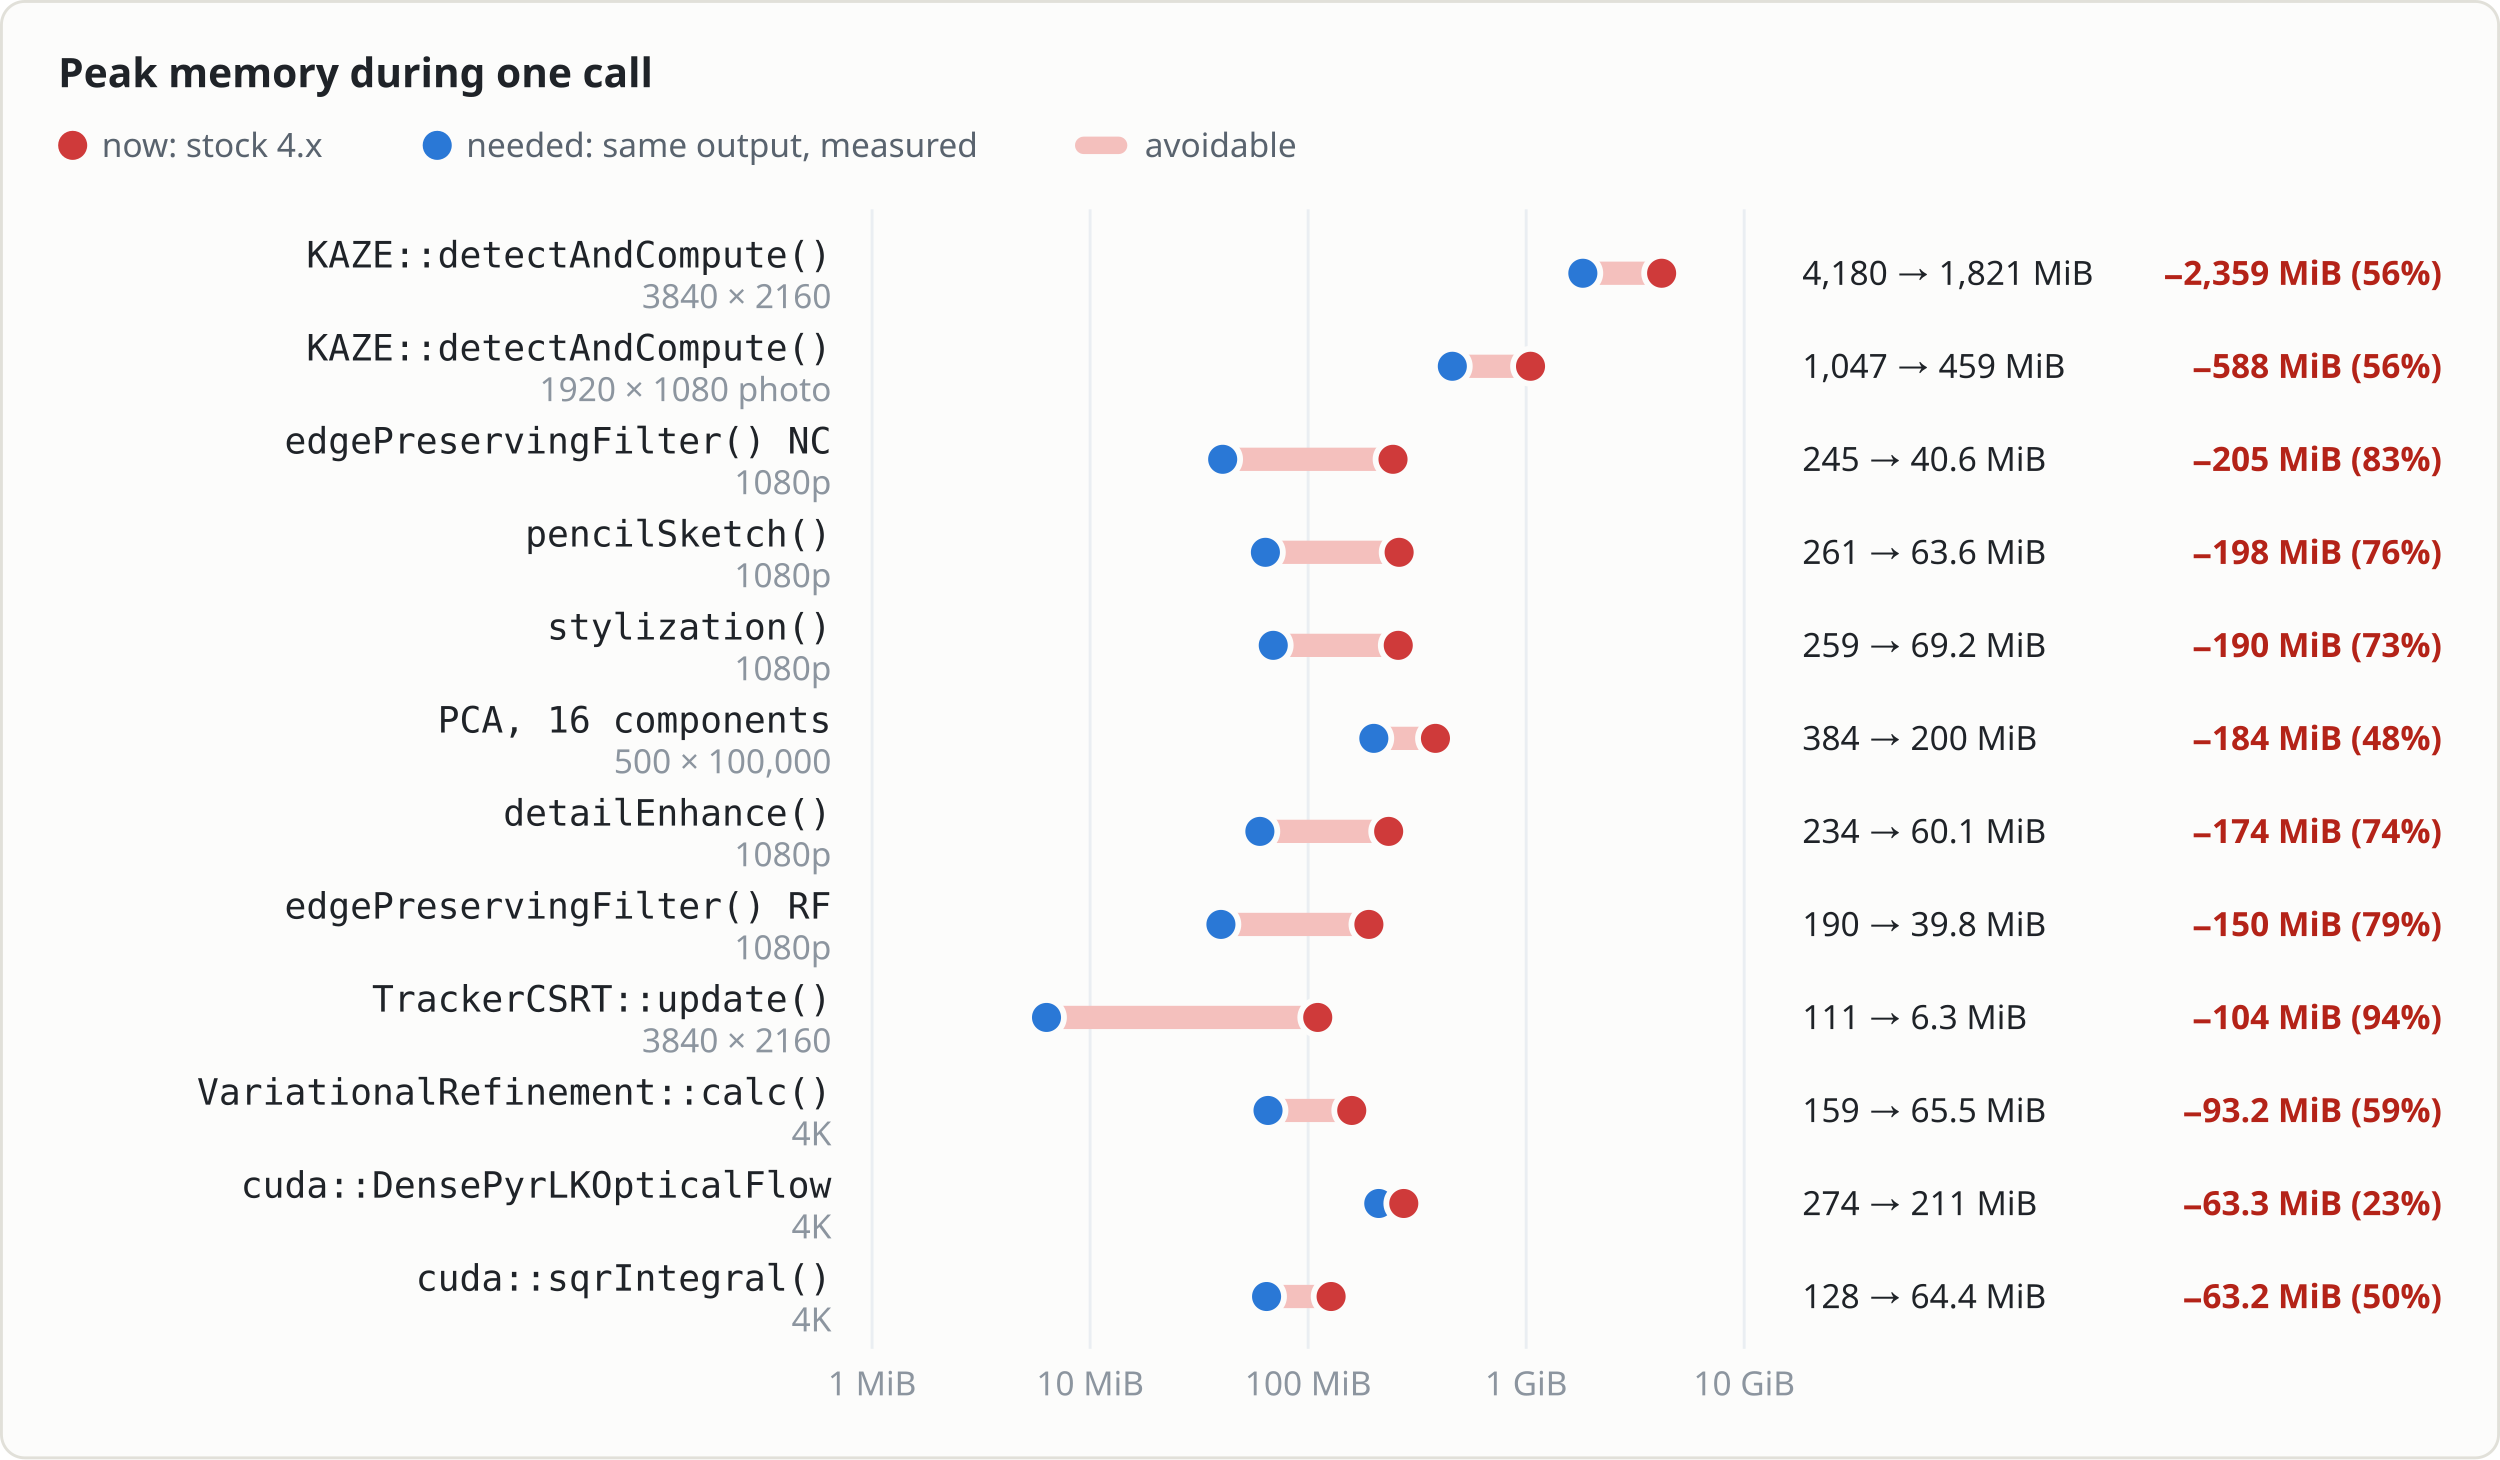
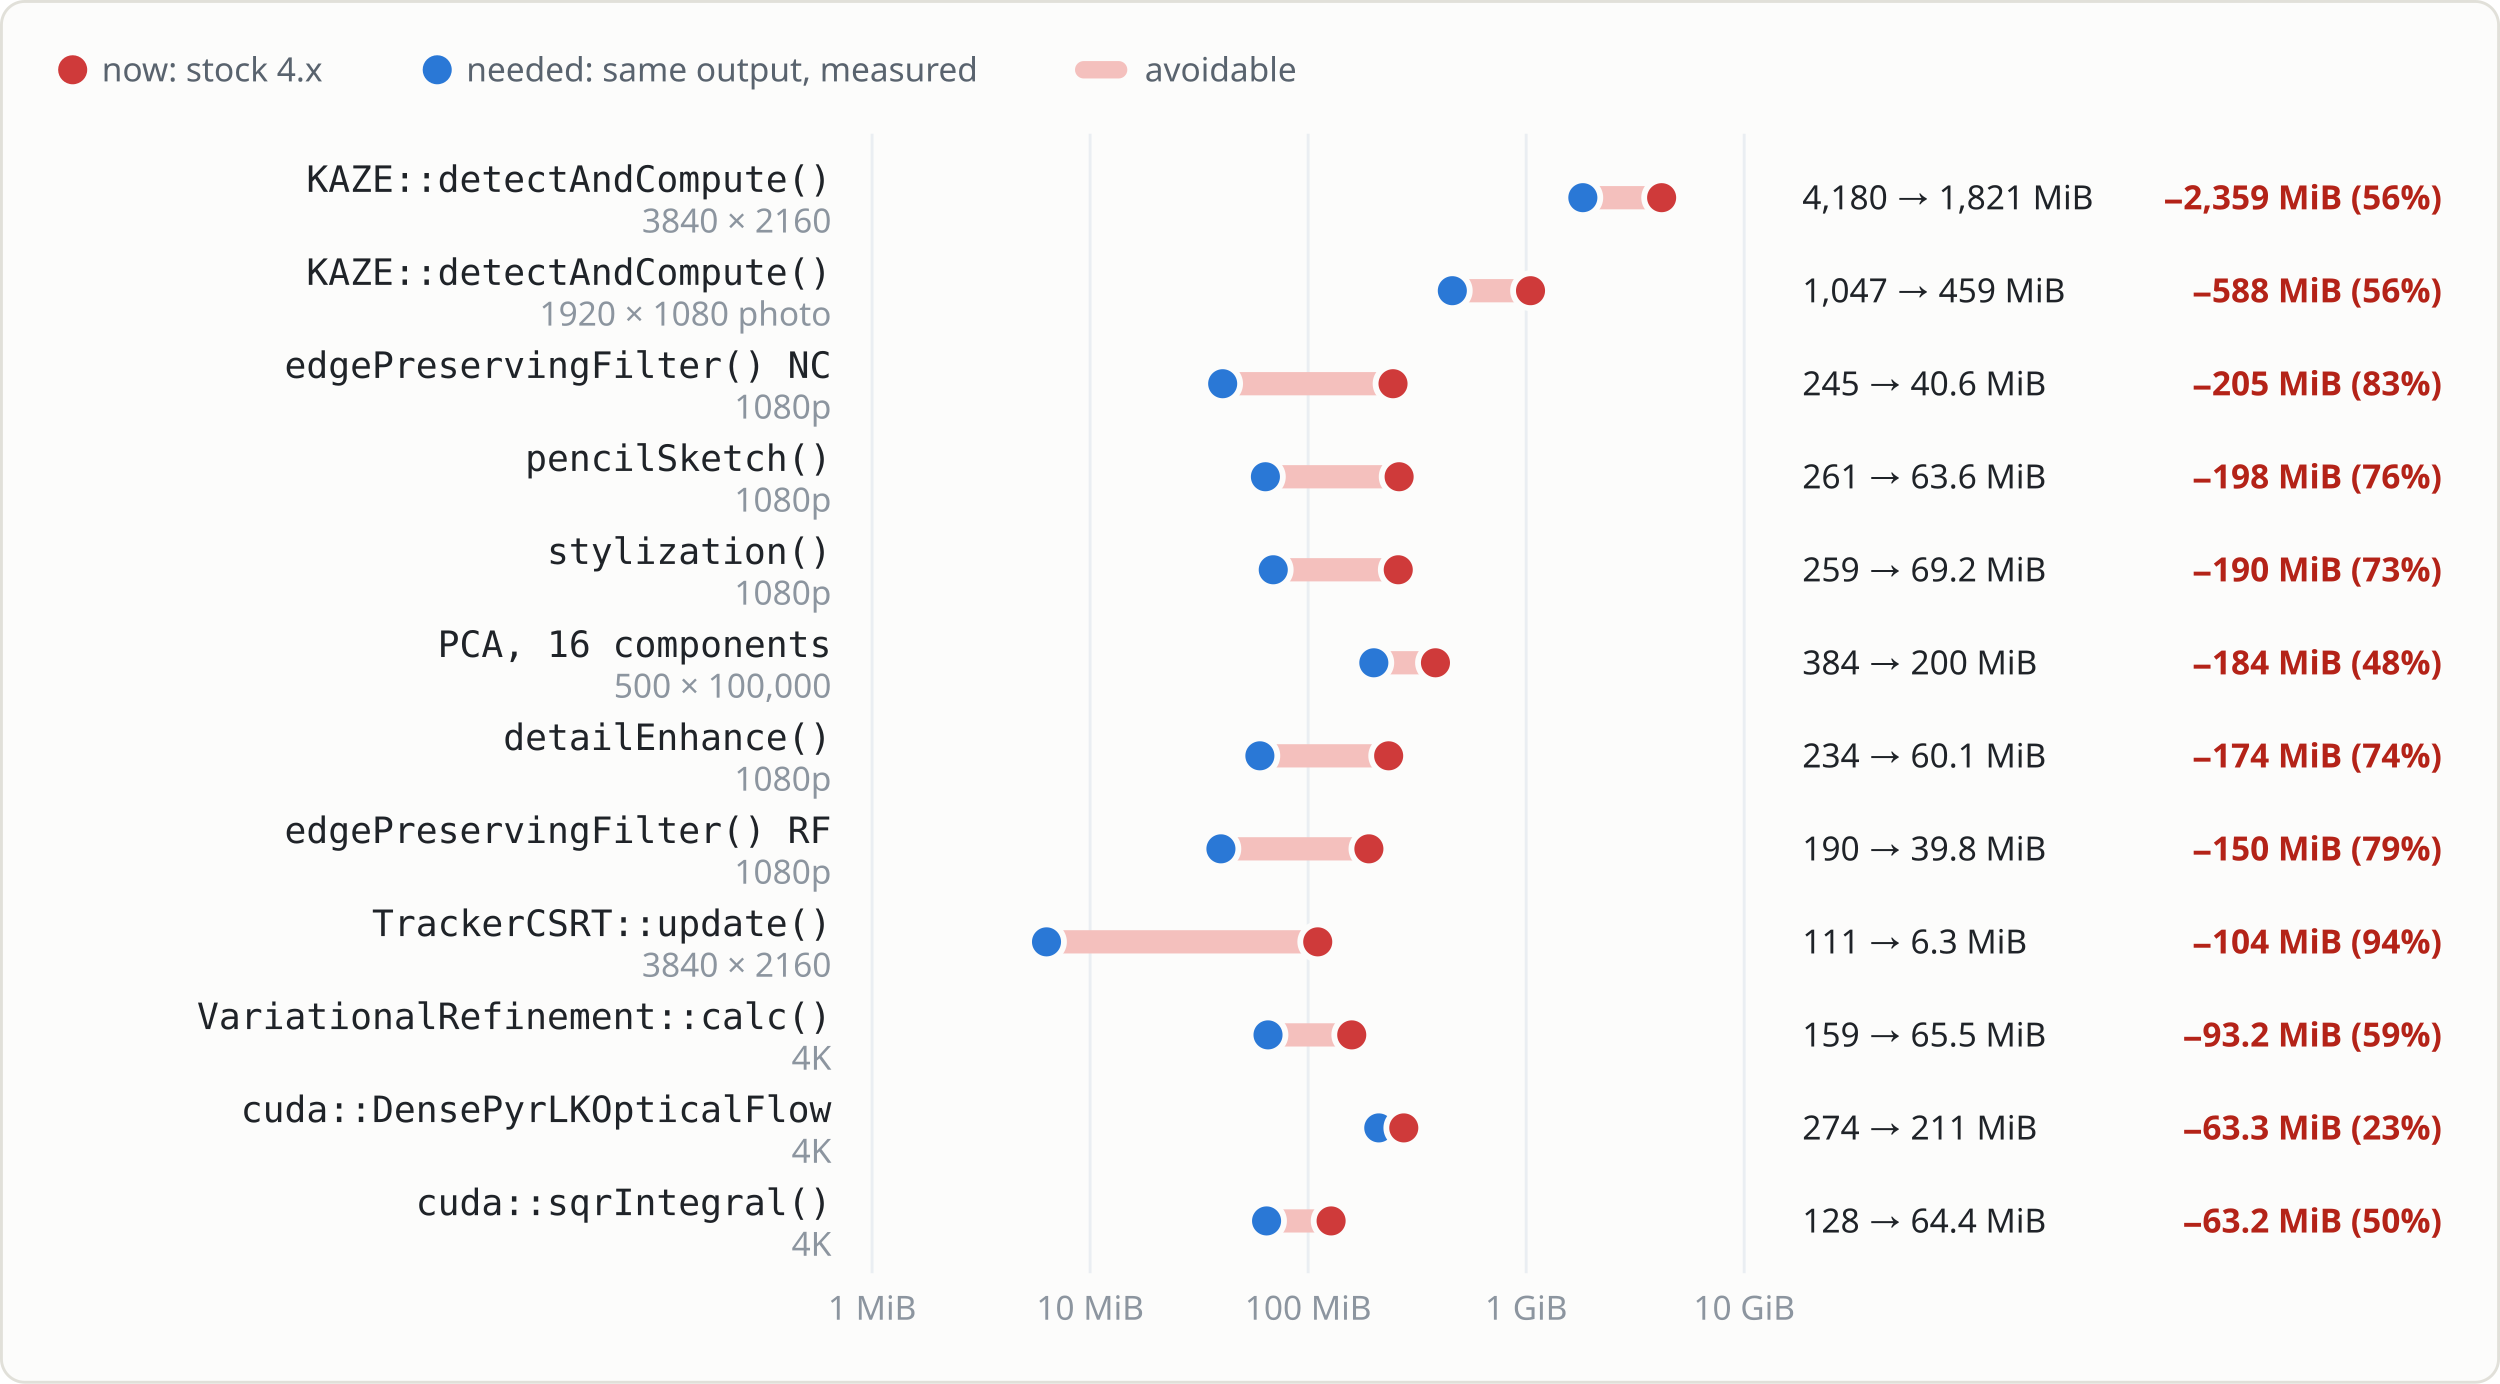
- <svg xmlns="http://www.w3.org/2000/svg" width="860" height="502" viewBox="0 0 860 502" role="img">
+ <svg xmlns="http://www.w3.org/2000/svg" width="860" height="476" viewBox="0 0 860 476" role="img">
  <style>.bg{fill:#fcfcfb;stroke:#e1e0d9}.ink{fill:#1f2328}.ink2{fill:#59636e}.muted{fill:#8c959f}.grid{stroke:#eaeef2}.axis{stroke:#d1d9e0}.need{fill:#2a78d6;stroke:#fcfcfb}.now{fill:#cf3a3a;stroke:#fcfcfb}.gap{stroke:#f4c0bd}.gapt{fill:#b42318}.sw-need{fill:#2a78d6}.sw-now{fill:#cf3a3a}.sw-gap{fill:#f4c0bd}@media (prefers-color-scheme: dark){.bg{fill:#151b23;stroke:#30363d}.ink{fill:#e6edf3}.ink2{fill:#9198a1}.muted{fill:#7d8590}.grid{stroke:#262c36}.axis{stroke:#3d444d}.need{fill:#4493f8;stroke:#151b23}.now{fill:#f05d5d;stroke:#151b23}.gap{stroke:#5c2a2a}.gapt{fill:#ff8a80}.sw-need{fill:#4493f8}.sw-now{fill:#f05d5d}.sw-gap{fill:#5c2a2a}}text{font-family:-apple-system, BlinkMacSystemFont, "Segoe UI", "Noto Sans", Helvetica, Arial, sans-serif;font-size:13px}.mono{font-family:ui-monospace, SFMono-Regular, "SF Mono", Menlo, Consolas, monospace;font-size:12.5px}.small{font-size:11.5px}.b{font-weight:600}.title{font-size:14px;font-weight:600}</style>
-   <rect class="bg" x="0.5" y="0.5" width="859" height="501" rx="8" />
-   <text class="ink title" x="20.0" y="30.0" text-anchor="start">Peak memory during one call</text>
-   <circle class="sw-now" cx="25" cy="50" r="5" />
-   <text class="ink2 small" x="35.0" y="54.0" text-anchor="start">now: stock 4.x</text>
-   <circle class="sw-need" cx="150.4" cy="50" r="5" />
-   <text class="ink2 small" x="160.4" y="54.0" text-anchor="start">needed: same output, measured</text>
-   <rect class="sw-gap" x="369.8" y="47" width="18" height="6" rx="3" />
-   <text class="ink2 small" x="393.8" y="54.0" text-anchor="start">avoidable</text>
-   <line class="grid" x1="300.0" y1="72" x2="300.0" y2="464" stroke-width="1" />
-   <text class="muted small" x="300.0" y="480.0" text-anchor="middle">1 MiB</text>
-   <line class="grid" x1="375.0" y1="72" x2="375.0" y2="464" stroke-width="1" />
-   <text class="muted small" x="375.0" y="480.0" text-anchor="middle">10 MiB</text>
-   <line class="grid" x1="450.0" y1="72" x2="450.0" y2="464" stroke-width="1" />
-   <text class="muted small" x="450.0" y="480.0" text-anchor="middle">100 MiB</text>
-   <line class="grid" x1="525.0" y1="72" x2="525.0" y2="464" stroke-width="1" />
-   <text class="muted small" x="525.0" y="480.0" text-anchor="middle">1 GiB</text>
-   <line class="grid" x1="600.0" y1="72" x2="600.0" y2="464" stroke-width="1" />
-   <text class="muted small" x="600.0" y="480.0" text-anchor="middle">10 GiB</text>
-   <text class="mono ink" x="286.0" y="92.0" text-anchor="end">KAZE::detectAndCompute()</text>
-   <text class="muted small" x="286.0" y="106.0" text-anchor="end">3840 × 2160</text>
-   <line class="gap" x1="544.5" y1="94.0" x2="571.6" y2="94.0" stroke-width="8" stroke-linecap="round" />
-   <circle class="need" cx="544.5" cy="94.0" r="6" stroke-width="2" />
-   <circle class="now" cx="571.6" cy="94.0" r="6" stroke-width="2" />
-   <text class="ink small" x="620.0" y="98.0" text-anchor="start">4,180 → 1,821 MiB</text>
-   <text class="gapt small b" x="840.0" y="98.0" text-anchor="end">−2,359 MiB (56%)</text>
-   <text class="mono ink" x="286.0" y="124.0" text-anchor="end">KAZE::detectAndCompute()</text>
-   <text class="muted small" x="286.0" y="138.0" text-anchor="end">1920 × 1080 photo</text>
-   <line class="gap" x1="499.6" y1="126.0" x2="526.5" y2="126.0" stroke-width="8" stroke-linecap="round" />
-   <circle class="need" cx="499.6" cy="126.0" r="6" stroke-width="2" />
-   <circle class="now" cx="526.5" cy="126.0" r="6" stroke-width="2" />
-   <text class="ink small" x="620.0" y="130.0" text-anchor="start">1,047 → 459 MiB</text>
-   <text class="gapt small b" x="840.0" y="130.0" text-anchor="end">−588 MiB (56%)</text>
-   <text class="mono ink" x="286.0" y="156.0" text-anchor="end">edgePreservingFilter() NC</text>
-   <text class="muted small" x="286.0" y="170.0" text-anchor="end">1080p</text>
-   <line class="gap" x1="420.6" y1="158.0" x2="479.2" y2="158.0" stroke-width="8" stroke-linecap="round" />
-   <circle class="need" cx="420.6" cy="158.0" r="6" stroke-width="2" />
-   <circle class="now" cx="479.2" cy="158.0" r="6" stroke-width="2" />
-   <text class="ink small" x="620.0" y="162.0" text-anchor="start">245 → 40.6 MiB</text>
-   <text class="gapt small b" x="840.0" y="162.0" text-anchor="end">−205 MiB (83%)</text>
-   <text class="mono ink" x="286.0" y="188.0" text-anchor="end">pencilSketch()</text>
-   <text class="muted small" x="286.0" y="202.0" text-anchor="end">1080p</text>
-   <line class="gap" x1="435.3" y1="190.0" x2="481.3" y2="190.0" stroke-width="8" stroke-linecap="round" />
-   <circle class="need" cx="435.3" cy="190.0" r="6" stroke-width="2" />
-   <circle class="now" cx="481.3" cy="190.0" r="6" stroke-width="2" />
-   <text class="ink small" x="620.0" y="194.0" text-anchor="start">261 → 63.6 MiB</text>
-   <text class="gapt small b" x="840.0" y="194.0" text-anchor="end">−198 MiB (76%)</text>
-   <text class="mono ink" x="286.0" y="220.0" text-anchor="end">stylization()</text>
-   <text class="muted small" x="286.0" y="234.0" text-anchor="end">1080p</text>
-   <line class="gap" x1="438.0" y1="222.0" x2="481.0" y2="222.0" stroke-width="8" stroke-linecap="round" />
-   <circle class="need" cx="438.0" cy="222.0" r="6" stroke-width="2" />
-   <circle class="now" cx="481.0" cy="222.0" r="6" stroke-width="2" />
-   <text class="ink small" x="620.0" y="226.0" text-anchor="start">259 → 69.2 MiB</text>
-   <text class="gapt small b" x="840.0" y="226.0" text-anchor="end">−190 MiB (73%)</text>
-   <text class="mono ink" x="286.0" y="252.0" text-anchor="end">PCA, 16 components</text>
-   <text class="muted small" x="286.0" y="266.0" text-anchor="end">500 × 100,000</text>
-   <line class="gap" x1="472.6" y1="254.0" x2="493.8" y2="254.0" stroke-width="8" stroke-linecap="round" />
-   <circle class="need" cx="472.6" cy="254.0" r="6" stroke-width="2" />
-   <circle class="now" cx="493.8" cy="254.0" r="6" stroke-width="2" />
-   <text class="ink small" x="620.0" y="258.0" text-anchor="start">384 → 200 MiB</text>
-   <text class="gapt small b" x="840.0" y="258.0" text-anchor="end">−184 MiB (48%)</text>
-   <text class="mono ink" x="286.0" y="284.0" text-anchor="end">detailEnhance()</text>
-   <text class="muted small" x="286.0" y="298.0" text-anchor="end">1080p</text>
-   <line class="gap" x1="433.4" y1="286.0" x2="477.7" y2="286.0" stroke-width="8" stroke-linecap="round" />
-   <circle class="need" cx="433.4" cy="286.0" r="6" stroke-width="2" />
-   <circle class="now" cx="477.7" cy="286.0" r="6" stroke-width="2" />
-   <text class="ink small" x="620.0" y="290.0" text-anchor="start">234 → 60.1 MiB</text>
-   <text class="gapt small b" x="840.0" y="290.0" text-anchor="end">−174 MiB (74%)</text>
-   <text class="mono ink" x="286.0" y="316.0" text-anchor="end">edgePreservingFilter() RF</text>
-   <text class="muted small" x="286.0" y="330.0" text-anchor="end">1080p</text>
-   <line class="gap" x1="420.0" y1="318.0" x2="470.9" y2="318.0" stroke-width="8" stroke-linecap="round" />
-   <circle class="need" cx="420.0" cy="318.0" r="6" stroke-width="2" />
-   <circle class="now" cx="470.9" cy="318.0" r="6" stroke-width="2" />
-   <text class="ink small" x="620.0" y="322.0" text-anchor="start">190 → 39.8 MiB</text>
-   <text class="gapt small b" x="840.0" y="322.0" text-anchor="end">−150 MiB (79%)</text>
-   <text class="mono ink" x="286.0" y="348.0" text-anchor="end">TrackerCSRT::update()</text>
-   <text class="muted small" x="286.0" y="362.0" text-anchor="end">3840 × 2160</text>
-   <line class="gap" x1="360.0" y1="350.0" x2="453.3" y2="350.0" stroke-width="8" stroke-linecap="round" />
-   <circle class="need" cx="360.0" cy="350.0" r="6" stroke-width="2" />
-   <circle class="now" cx="453.3" cy="350.0" r="6" stroke-width="2" />
-   <text class="ink small" x="620.0" y="354.0" text-anchor="start">111 → 6.3 MiB</text>
-   <text class="gapt small b" x="840.0" y="354.0" text-anchor="end">−104 MiB (94%)</text>
-   <text class="mono ink" x="286.0" y="380.0" text-anchor="end">VariationalRefinement::calc()</text>
-   <text class="muted small" x="286.0" y="394.0" text-anchor="end">4K</text>
-   <line class="gap" x1="436.2" y1="382.0" x2="465.0" y2="382.0" stroke-width="8" stroke-linecap="round" />
-   <circle class="need" cx="436.2" cy="382.0" r="6" stroke-width="2" />
-   <circle class="now" cx="465.0" cy="382.0" r="6" stroke-width="2" />
-   <text class="ink small" x="620.0" y="386.0" text-anchor="start">159 → 65.5 MiB</text>
-   <text class="gapt small b" x="840.0" y="386.0" text-anchor="end">−93.2 MiB (59%)</text>
-   <text class="mono ink" x="286.0" y="412.0" text-anchor="end">cuda::DensePyrLKOpticalFlow</text>
-   <text class="muted small" x="286.0" y="426.0" text-anchor="end">4K</text>
-   <line class="gap" x1="474.3" y1="414.0" x2="482.9" y2="414.0" stroke-width="8" stroke-linecap="round" />
-   <circle class="need" cx="474.3" cy="414.0" r="6" stroke-width="2" />
-   <circle class="now" cx="482.9" cy="414.0" r="6" stroke-width="2" />
-   <text class="ink small" x="620.0" y="418.0" text-anchor="start">274 → 211 MiB</text>
-   <text class="gapt small b" x="840.0" y="418.0" text-anchor="end">−63.3 MiB (23%)</text>
-   <text class="mono ink" x="286.0" y="444.0" text-anchor="end">cuda::sqrIntegral()</text>
-   <text class="muted small" x="286.0" y="458.0" text-anchor="end">4K</text>
-   <line class="gap" x1="435.7" y1="446.0" x2="457.9" y2="446.0" stroke-width="8" stroke-linecap="round" />
-   <circle class="need" cx="435.7" cy="446.0" r="6" stroke-width="2" />
-   <circle class="now" cx="457.9" cy="446.0" r="6" stroke-width="2" />
-   <text class="ink small" x="620.0" y="450.0" text-anchor="start">128 → 64.4 MiB</text>
-   <text class="gapt small b" x="840.0" y="450.0" text-anchor="end">−63.2 MiB (50%)</text>
+   <rect class="bg" x="0.5" y="0.5" width="859" height="475" rx="8" />
+   <circle class="sw-now" cx="25" cy="24" r="5" />
+   <text class="ink2 small" x="35.0" y="28.0" text-anchor="start">now: stock 4.x</text>
+   <circle class="sw-need" cx="150.4" cy="24" r="5" />
+   <text class="ink2 small" x="160.4" y="28.0" text-anchor="start">needed: same output, measured</text>
+   <rect class="sw-gap" x="369.8" y="21" width="18" height="6" rx="3" />
+   <text class="ink2 small" x="393.8" y="28.0" text-anchor="start">avoidable</text>
+   <line class="grid" x1="300.0" y1="46" x2="300.0" y2="438" stroke-width="1" />
+   <text class="muted small" x="300.0" y="454.0" text-anchor="middle">1 MiB</text>
+   <line class="grid" x1="375.0" y1="46" x2="375.0" y2="438" stroke-width="1" />
+   <text class="muted small" x="375.0" y="454.0" text-anchor="middle">10 MiB</text>
+   <line class="grid" x1="450.0" y1="46" x2="450.0" y2="438" stroke-width="1" />
+   <text class="muted small" x="450.0" y="454.0" text-anchor="middle">100 MiB</text>
+   <line class="grid" x1="525.0" y1="46" x2="525.0" y2="438" stroke-width="1" />
+   <text class="muted small" x="525.0" y="454.0" text-anchor="middle">1 GiB</text>
+   <line class="grid" x1="600.0" y1="46" x2="600.0" y2="438" stroke-width="1" />
+   <text class="muted small" x="600.0" y="454.0" text-anchor="middle">10 GiB</text>
+   <text class="mono ink" x="286.0" y="66.0" text-anchor="end">KAZE::detectAndCompute()</text>
+   <text class="muted small" x="286.0" y="80.0" text-anchor="end">3840 × 2160</text>
+   <line class="gap" x1="544.5" y1="68.0" x2="571.6" y2="68.0" stroke-width="8" stroke-linecap="round" />
+   <circle class="need" cx="544.5" cy="68.0" r="6" stroke-width="2" />
+   <circle class="now" cx="571.6" cy="68.0" r="6" stroke-width="2" />
+   <text class="ink small" x="620.0" y="72.0" text-anchor="start">4,180 → 1,821 MiB</text>
+   <text class="gapt small b" x="840.0" y="72.0" text-anchor="end">−2,359 MiB (56%)</text>
+   <text class="mono ink" x="286.0" y="98.0" text-anchor="end">KAZE::detectAndCompute()</text>
+   <text class="muted small" x="286.0" y="112.0" text-anchor="end">1920 × 1080 photo</text>
+   <line class="gap" x1="499.6" y1="100.0" x2="526.5" y2="100.0" stroke-width="8" stroke-linecap="round" />
+   <circle class="need" cx="499.6" cy="100.0" r="6" stroke-width="2" />
+   <circle class="now" cx="526.5" cy="100.0" r="6" stroke-width="2" />
+   <text class="ink small" x="620.0" y="104.0" text-anchor="start">1,047 → 459 MiB</text>
+   <text class="gapt small b" x="840.0" y="104.0" text-anchor="end">−588 MiB (56%)</text>
+   <text class="mono ink" x="286.0" y="130.0" text-anchor="end">edgePreservingFilter() NC</text>
+   <text class="muted small" x="286.0" y="144.0" text-anchor="end">1080p</text>
+   <line class="gap" x1="420.6" y1="132.0" x2="479.2" y2="132.0" stroke-width="8" stroke-linecap="round" />
+   <circle class="need" cx="420.6" cy="132.0" r="6" stroke-width="2" />
+   <circle class="now" cx="479.2" cy="132.0" r="6" stroke-width="2" />
+   <text class="ink small" x="620.0" y="136.0" text-anchor="start">245 → 40.6 MiB</text>
+   <text class="gapt small b" x="840.0" y="136.0" text-anchor="end">−205 MiB (83%)</text>
+   <text class="mono ink" x="286.0" y="162.0" text-anchor="end">pencilSketch()</text>
+   <text class="muted small" x="286.0" y="176.0" text-anchor="end">1080p</text>
+   <line class="gap" x1="435.3" y1="164.0" x2="481.3" y2="164.0" stroke-width="8" stroke-linecap="round" />
+   <circle class="need" cx="435.3" cy="164.0" r="6" stroke-width="2" />
+   <circle class="now" cx="481.3" cy="164.0" r="6" stroke-width="2" />
+   <text class="ink small" x="620.0" y="168.0" text-anchor="start">261 → 63.6 MiB</text>
+   <text class="gapt small b" x="840.0" y="168.0" text-anchor="end">−198 MiB (76%)</text>
+   <text class="mono ink" x="286.0" y="194.0" text-anchor="end">stylization()</text>
+   <text class="muted small" x="286.0" y="208.0" text-anchor="end">1080p</text>
+   <line class="gap" x1="438.0" y1="196.0" x2="481.0" y2="196.0" stroke-width="8" stroke-linecap="round" />
+   <circle class="need" cx="438.0" cy="196.0" r="6" stroke-width="2" />
+   <circle class="now" cx="481.0" cy="196.0" r="6" stroke-width="2" />
+   <text class="ink small" x="620.0" y="200.0" text-anchor="start">259 → 69.2 MiB</text>
+   <text class="gapt small b" x="840.0" y="200.0" text-anchor="end">−190 MiB (73%)</text>
+   <text class="mono ink" x="286.0" y="226.0" text-anchor="end">PCA, 16 components</text>
+   <text class="muted small" x="286.0" y="240.0" text-anchor="end">500 × 100,000</text>
+   <line class="gap" x1="472.6" y1="228.0" x2="493.8" y2="228.0" stroke-width="8" stroke-linecap="round" />
+   <circle class="need" cx="472.6" cy="228.0" r="6" stroke-width="2" />
+   <circle class="now" cx="493.8" cy="228.0" r="6" stroke-width="2" />
+   <text class="ink small" x="620.0" y="232.0" text-anchor="start">384 → 200 MiB</text>
+   <text class="gapt small b" x="840.0" y="232.0" text-anchor="end">−184 MiB (48%)</text>
+   <text class="mono ink" x="286.0" y="258.0" text-anchor="end">detailEnhance()</text>
+   <text class="muted small" x="286.0" y="272.0" text-anchor="end">1080p</text>
+   <line class="gap" x1="433.4" y1="260.0" x2="477.7" y2="260.0" stroke-width="8" stroke-linecap="round" />
+   <circle class="need" cx="433.4" cy="260.0" r="6" stroke-width="2" />
+   <circle class="now" cx="477.7" cy="260.0" r="6" stroke-width="2" />
+   <text class="ink small" x="620.0" y="264.0" text-anchor="start">234 → 60.1 MiB</text>
+   <text class="gapt small b" x="840.0" y="264.0" text-anchor="end">−174 MiB (74%)</text>
+   <text class="mono ink" x="286.0" y="290.0" text-anchor="end">edgePreservingFilter() RF</text>
+   <text class="muted small" x="286.0" y="304.0" text-anchor="end">1080p</text>
+   <line class="gap" x1="420.0" y1="292.0" x2="470.9" y2="292.0" stroke-width="8" stroke-linecap="round" />
+   <circle class="need" cx="420.0" cy="292.0" r="6" stroke-width="2" />
+   <circle class="now" cx="470.9" cy="292.0" r="6" stroke-width="2" />
+   <text class="ink small" x="620.0" y="296.0" text-anchor="start">190 → 39.8 MiB</text>
+   <text class="gapt small b" x="840.0" y="296.0" text-anchor="end">−150 MiB (79%)</text>
+   <text class="mono ink" x="286.0" y="322.0" text-anchor="end">TrackerCSRT::update()</text>
+   <text class="muted small" x="286.0" y="336.0" text-anchor="end">3840 × 2160</text>
+   <line class="gap" x1="360.0" y1="324.0" x2="453.3" y2="324.0" stroke-width="8" stroke-linecap="round" />
+   <circle class="need" cx="360.0" cy="324.0" r="6" stroke-width="2" />
+   <circle class="now" cx="453.3" cy="324.0" r="6" stroke-width="2" />
+   <text class="ink small" x="620.0" y="328.0" text-anchor="start">111 → 6.3 MiB</text>
+   <text class="gapt small b" x="840.0" y="328.0" text-anchor="end">−104 MiB (94%)</text>
+   <text class="mono ink" x="286.0" y="354.0" text-anchor="end">VariationalRefinement::calc()</text>
+   <text class="muted small" x="286.0" y="368.0" text-anchor="end">4K</text>
+   <line class="gap" x1="436.2" y1="356.0" x2="465.0" y2="356.0" stroke-width="8" stroke-linecap="round" />
+   <circle class="need" cx="436.2" cy="356.0" r="6" stroke-width="2" />
+   <circle class="now" cx="465.0" cy="356.0" r="6" stroke-width="2" />
+   <text class="ink small" x="620.0" y="360.0" text-anchor="start">159 → 65.5 MiB</text>
+   <text class="gapt small b" x="840.0" y="360.0" text-anchor="end">−93.2 MiB (59%)</text>
+   <text class="mono ink" x="286.0" y="386.0" text-anchor="end">cuda::DensePyrLKOpticalFlow</text>
+   <text class="muted small" x="286.0" y="400.0" text-anchor="end">4K</text>
+   <line class="gap" x1="474.3" y1="388.0" x2="482.9" y2="388.0" stroke-width="8" stroke-linecap="round" />
+   <circle class="need" cx="474.3" cy="388.0" r="6" stroke-width="2" />
+   <circle class="now" cx="482.9" cy="388.0" r="6" stroke-width="2" />
+   <text class="ink small" x="620.0" y="392.0" text-anchor="start">274 → 211 MiB</text>
+   <text class="gapt small b" x="840.0" y="392.0" text-anchor="end">−63.3 MiB (23%)</text>
+   <text class="mono ink" x="286.0" y="418.0" text-anchor="end">cuda::sqrIntegral()</text>
+   <text class="muted small" x="286.0" y="432.0" text-anchor="end">4K</text>
+   <line class="gap" x1="435.7" y1="420.0" x2="457.9" y2="420.0" stroke-width="8" stroke-linecap="round" />
+   <circle class="need" cx="435.7" cy="420.0" r="6" stroke-width="2" />
+   <circle class="now" cx="457.9" cy="420.0" r="6" stroke-width="2" />
+   <text class="ink small" x="620.0" y="424.0" text-anchor="start">128 → 64.4 MiB</text>
+   <text class="gapt small b" x="840.0" y="424.0" text-anchor="end">−63.2 MiB (50%)</text>
</svg>
